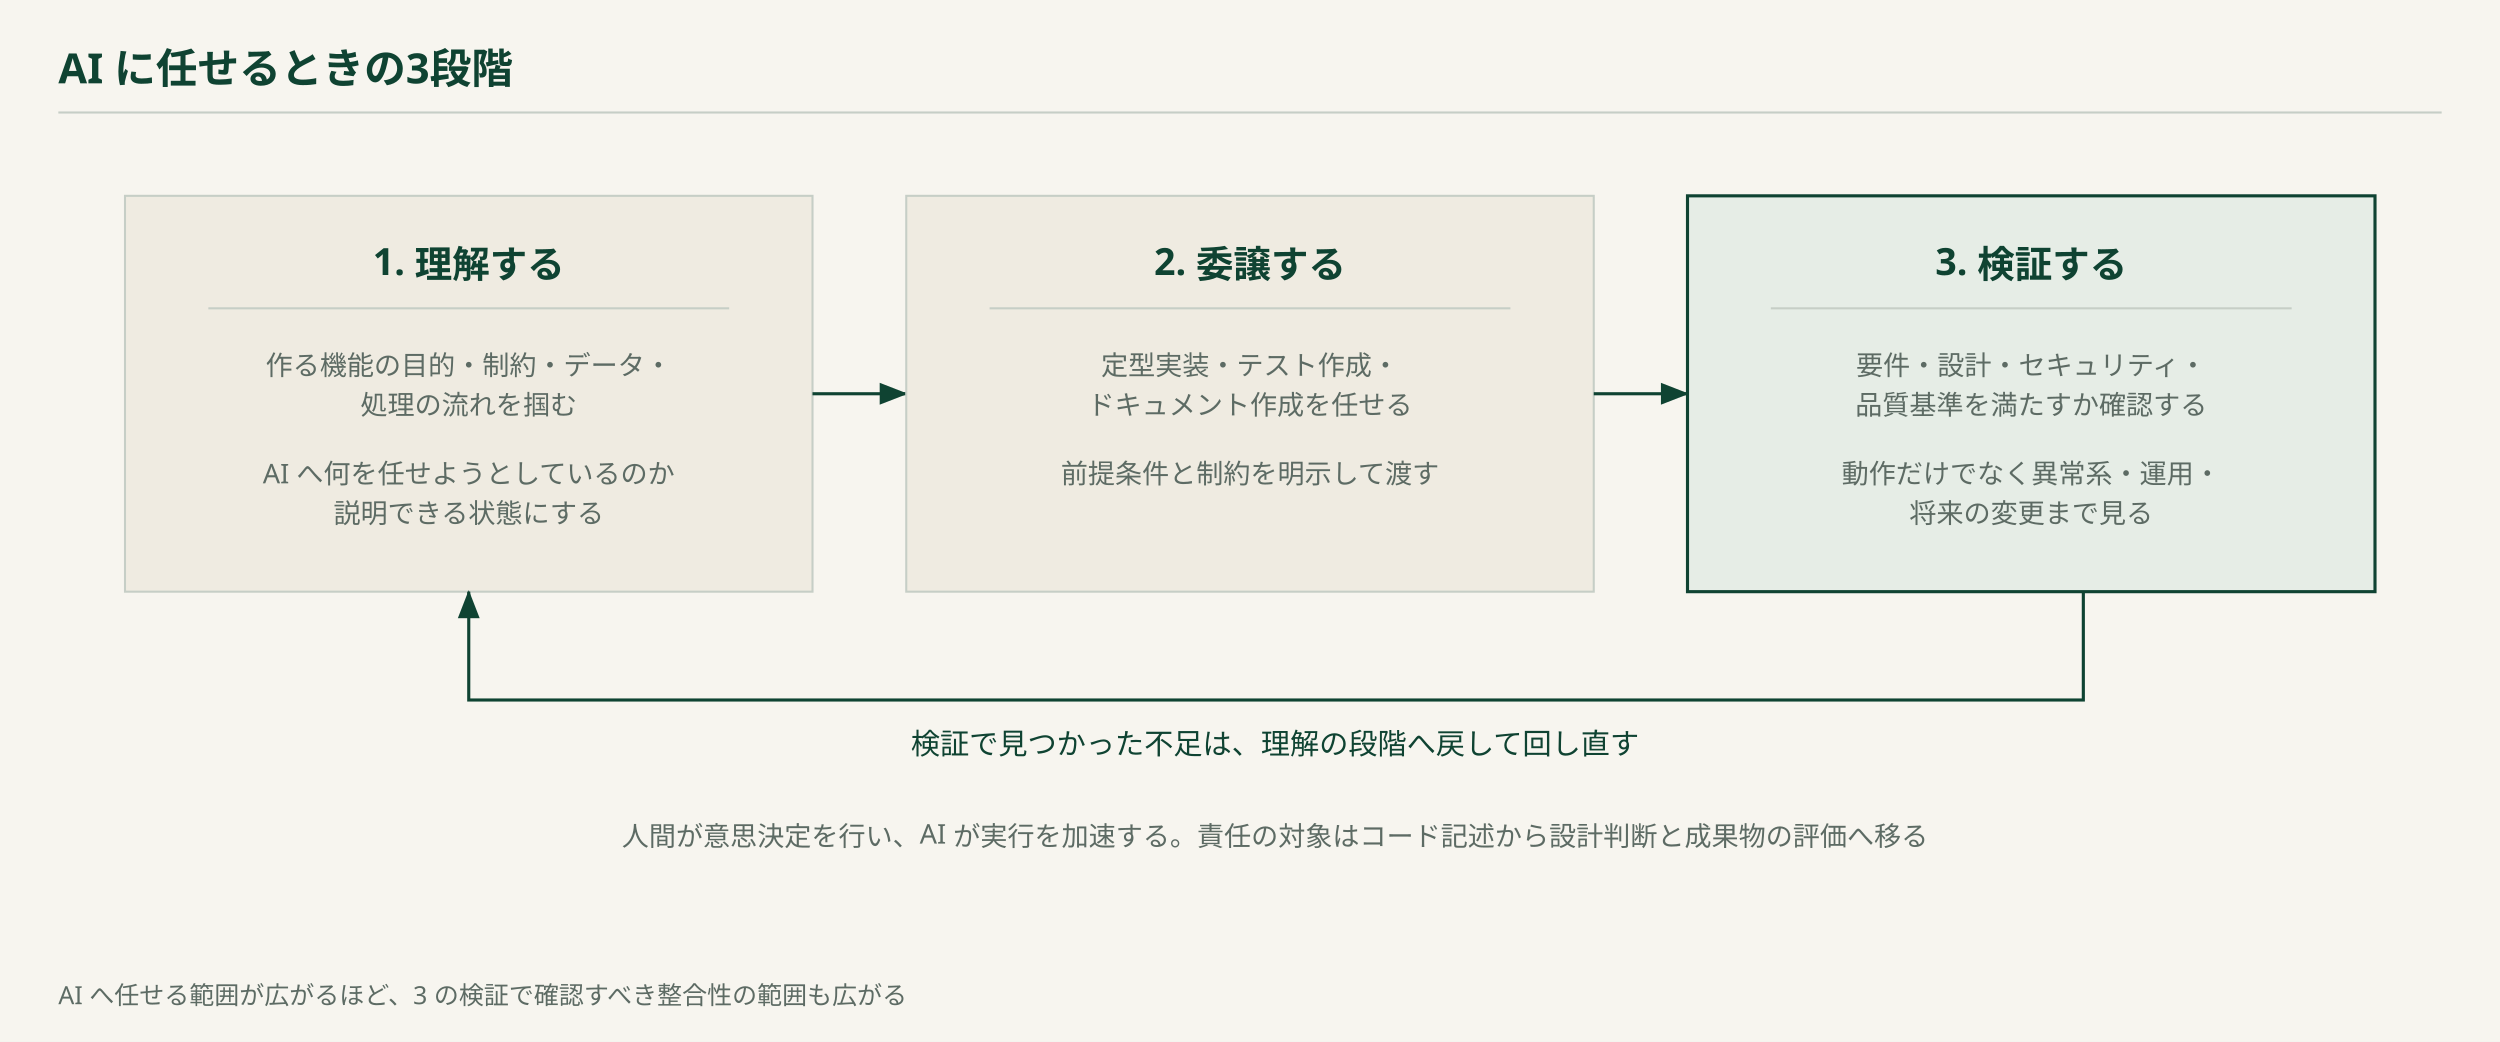
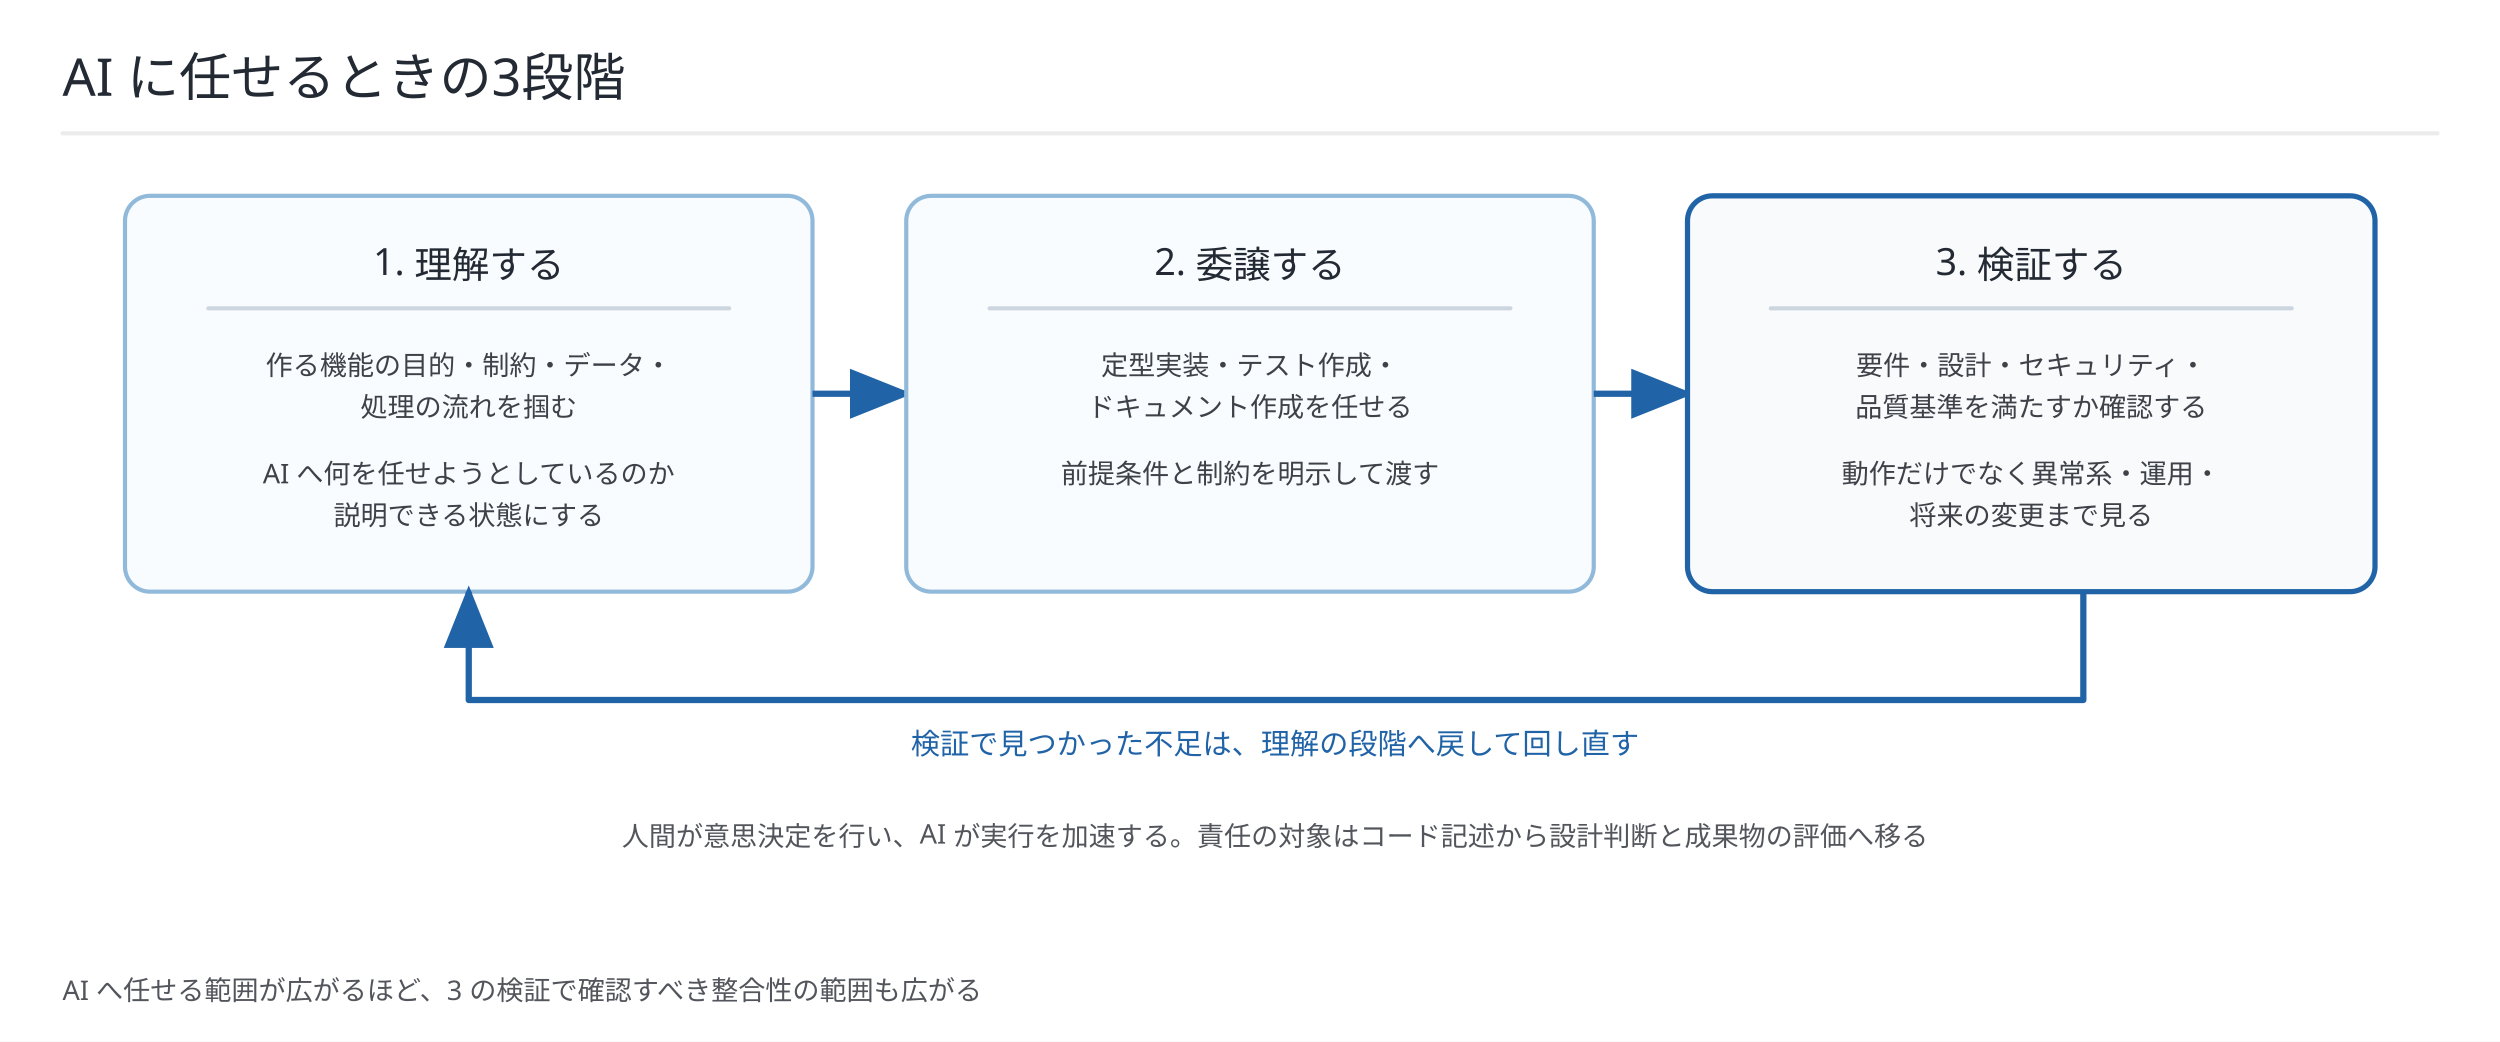
<svg xmlns="http://www.w3.org/2000/svg" width="1200" height="500" viewBox="0 0 1200 500">
  <defs>
-     <marker id="ar" markerWidth="9" markerHeight="7" refX="8.5" refY="3.5" orient="auto">
-       <path d="M0,0 L9,3.5 L0,7 z" fill="#0F4332" />
+     <marker id="ar" markerWidth="10" markerHeight="8" refX="9" refY="4" orient="auto">
+       <path d="M0,0 L10,4 L0,8 z" fill="#2163A7" />
    </marker>
-     <marker id="arR" markerWidth="9" markerHeight="7" refX="8.5" refY="3.5" orient="auto">
-       <path d="M0,0 L9,3.5 L0,7 z" fill="#8C3A2B" />
+     <marker id="arR" markerWidth="10" markerHeight="8" refX="9" refY="4" orient="auto">
+       <path d="M0,0 L10,4 L0,8 z" fill="#B4472F" />
    </marker>
  </defs>
-   <rect width="1200" height="500" fill="#F7F5EF" />
-   <text x="28" y="40" font-family="'Hiragino Kaku Gothic ProN','Hiragino Sans','BIZ UDGothic',sans-serif" font-size="20" fill="#0F4332" text-anchor="start" font-weight="600">AI に任せるときの3段階</text>
-   <line x1="28" y1="54" x2="1172" y2="54" stroke="#C6CEC6" stroke-width="1" />
-   <rect x="60" y="94" width="330" height="190" fill="#EFEBE1" stroke="#C6CEC6" stroke-width="1" />
-   <text x="225" y="132" font-family="'Hiragino Kaku Gothic ProN','Hiragino Sans','BIZ UDGothic',sans-serif" font-size="18" fill="#0F4332" text-anchor="middle" font-weight="600">1. 理解する</text>
-   <line x1="100" y1="148" x2="350" y2="148" stroke="#C6CEC6" stroke-width="1" />
-   <text x="225" y="180" font-family="'Hiragino Kaku Gothic ProN','Hiragino Sans','BIZ UDGothic',sans-serif" font-size="13" fill="#5D6B64" text-anchor="middle" font-weight="normal">作る機能の目的・制約・データ・</text>
-   <text x="225" y="199" font-family="'Hiragino Kaku Gothic ProN','Hiragino Sans','BIZ UDGothic',sans-serif" font-size="13" fill="#5D6B64" text-anchor="middle" font-weight="normal">処理の流れを掴む</text>
-   <text x="225" y="232" font-family="'Hiragino Kaku Gothic ProN','Hiragino Sans','BIZ UDGothic',sans-serif" font-size="13" fill="#5D6B64" text-anchor="middle" font-weight="normal">AI へ何を任せようとしているのか</text>
-   <text x="225" y="251" font-family="'Hiragino Kaku Gothic ProN','Hiragino Sans','BIZ UDGothic',sans-serif" font-size="13" fill="#5D6B64" text-anchor="middle" font-weight="normal">説明できる状態にする</text>
-   <line x1="390" y1="189" x2="435" y2="189" stroke="#0F4332" stroke-width="1.5" marker-end="url(#ar)" />
-   <rect x="435" y="94" width="330" height="190" fill="#EFEBE1" stroke="#C6CEC6" stroke-width="1" />
-   <text x="600" y="132" font-family="'Hiragino Kaku Gothic ProN','Hiragino Sans','BIZ UDGothic',sans-serif" font-size="18" fill="#0F4332" text-anchor="middle" font-weight="600">2. 委譲する</text>
-   <line x1="475" y1="148" x2="725" y2="148" stroke="#C6CEC6" stroke-width="1" />
-   <text x="600" y="180" font-family="'Hiragino Kaku Gothic ProN','Hiragino Sans','BIZ UDGothic',sans-serif" font-size="13" fill="#5D6B64" text-anchor="middle" font-weight="normal">定型実装・テスト作成・</text>
-   <text x="600" y="199" font-family="'Hiragino Kaku Gothic ProN','Hiragino Sans','BIZ UDGothic',sans-serif" font-size="13" fill="#5D6B64" text-anchor="middle" font-weight="normal">ドキュメント作成を任せる</text>
-   <text x="600" y="232" font-family="'Hiragino Kaku Gothic ProN','Hiragino Sans','BIZ UDGothic',sans-serif" font-size="13" fill="#5D6B64" text-anchor="middle" font-weight="normal">前提条件と制約を明示して渡す</text>
-   <line x1="765" y1="189" x2="810" y2="189" stroke="#0F4332" stroke-width="1.5" marker-end="url(#ar)" />
-   <rect x="810" y="94" width="330" height="190" fill="#E6EDE6" stroke="#0F4332" stroke-width="1.5" />
-   <text x="975" y="132" font-family="'Hiragino Kaku Gothic ProN','Hiragino Sans','BIZ UDGothic',sans-serif" font-size="18" fill="#0F4332" text-anchor="middle" font-weight="600">3. 検証する</text>
-   <line x1="850" y1="148" x2="1100" y2="148" stroke="#C6CEC6" stroke-width="1" />
-   <text x="975" y="180" font-family="'Hiragino Kaku Gothic ProN','Hiragino Sans','BIZ UDGothic',sans-serif" font-size="13" fill="#5D6B64" text-anchor="middle" font-weight="normal">要件・設計・セキュリティ・</text>
-   <text x="975" y="199" font-family="'Hiragino Kaku Gothic ProN','Hiragino Sans','BIZ UDGothic',sans-serif" font-size="13" fill="#5D6B64" text-anchor="middle" font-weight="normal">品質基準を満たすか確認する</text>
-   <text x="975" y="232" font-family="'Hiragino Kaku Gothic ProN','Hiragino Sans','BIZ UDGothic',sans-serif" font-size="13" fill="#5D6B64" text-anchor="middle" font-weight="normal">動作だけでなく異常系・運用・</text>
-   <text x="975" y="251" font-family="'Hiragino Kaku Gothic ProN','Hiragino Sans','BIZ UDGothic',sans-serif" font-size="13" fill="#5D6B64" text-anchor="middle" font-weight="normal">将来の変更まで見る</text>
-   <polyline points="1000,284 1000,336 225,336 225,284" fill="none" stroke="#0F4332" stroke-width="1.5" marker-end="url(#ar)" />
-   <text x="612" y="362" font-family="'Hiragino Kaku Gothic ProN','Hiragino Sans','BIZ UDGothic',sans-serif" font-size="14" fill="#0F4332" text-anchor="middle" font-weight="normal">検証で見つかった不足は、理解の段階へ戻して回し直す</text>
-   <text x="612" y="406" font-family="'Hiragino Kaku Gothic ProN','Hiragino Sans','BIZ UDGothic',sans-serif" font-size="13" fill="#5D6B64" text-anchor="middle" font-weight="normal">人間が意思決定を行い、AI が実行を加速する。責任の対象はコード記述から設計判断と成果物の評価へ移る</text>
-   <text x="28" y="482" font-family="'Hiragino Kaku Gothic ProN','Hiragino Sans','BIZ UDGothic',sans-serif" font-size="12" fill="#5D6B64" text-anchor="start" font-weight="normal">AI へ任せる範囲が広がるほど、3 の検証で確認すべき整合性の範囲も広がる</text>
+   <rect width="1200" height="500" fill="#FFFFFF" />
+   <text x="30" y="46" font-family="'Hiragino Kaku Gothic ProN W6','Hiragino Sans W6',sans-serif" font-size="25" fill="#232A34" text-anchor="start" font-weight="normal">AI に任せるときの3段階</text>
+   <line x1="30" y1="64" x2="1170" y2="64" stroke="#ECECEC" stroke-width="2" stroke-linecap="round" />
+   <rect x="60" y="94" width="330" height="190" rx="12" ry="12" fill="#F8FCFF" stroke="#90B9DA" stroke-width="2" />
+   <text x="225" y="132" font-family="'Hiragino Kaku Gothic ProN W6','Hiragino Sans W6',sans-serif" font-size="18" fill="#232A34" text-anchor="middle" font-weight="normal">1. 理解する</text>
+   <line x1="100" y1="148" x2="350" y2="148" stroke="#CDD6DE" stroke-width="2" stroke-linecap="round" />
+   <text x="225" y="180" font-family="'Hiragino Kaku Gothic ProN','Hiragino Sans',sans-serif" font-size="13" fill="#3E4148" text-anchor="middle" font-weight="normal">作る機能の目的・制約・データ・</text>
+   <text x="225" y="200" font-family="'Hiragino Kaku Gothic ProN','Hiragino Sans',sans-serif" font-size="13" fill="#3E4148" text-anchor="middle" font-weight="normal">処理の流れを掴む</text>
+   <text x="225" y="232" font-family="'Hiragino Kaku Gothic ProN','Hiragino Sans',sans-serif" font-size="13" fill="#3E4148" text-anchor="middle" font-weight="normal">AI へ何を任せようとしているのか</text>
+   <text x="225" y="252" font-family="'Hiragino Kaku Gothic ProN','Hiragino Sans',sans-serif" font-size="13" fill="#3E4148" text-anchor="middle" font-weight="normal">説明できる状態にする</text>
+   <line x1="390" y1="189" x2="435" y2="189" stroke="#2163A7" stroke-width="3" marker-end="url(#ar)" />
+   <rect x="435" y="94" width="330" height="190" rx="12" ry="12" fill="#F8FCFF" stroke="#90B9DA" stroke-width="2" />
+   <text x="600" y="132" font-family="'Hiragino Kaku Gothic ProN W6','Hiragino Sans W6',sans-serif" font-size="18" fill="#232A34" text-anchor="middle" font-weight="normal">2. 委譲する</text>
+   <line x1="475" y1="148" x2="725" y2="148" stroke="#CDD6DE" stroke-width="2" stroke-linecap="round" />
+   <text x="600" y="180" font-family="'Hiragino Kaku Gothic ProN','Hiragino Sans',sans-serif" font-size="13" fill="#3E4148" text-anchor="middle" font-weight="normal">定型実装・テスト作成・</text>
+   <text x="600" y="200" font-family="'Hiragino Kaku Gothic ProN','Hiragino Sans',sans-serif" font-size="13" fill="#3E4148" text-anchor="middle" font-weight="normal">ドキュメント作成を任せる</text>
+   <text x="600" y="232" font-family="'Hiragino Kaku Gothic ProN','Hiragino Sans',sans-serif" font-size="13" fill="#3E4148" text-anchor="middle" font-weight="normal">前提条件と制約を明示して渡す</text>
+   <line x1="765" y1="189" x2="810" y2="189" stroke="#2163A7" stroke-width="3" marker-end="url(#ar)" />
+   <rect x="810" y="94" width="330" height="190" rx="12" ry="12" fill="#F8FAFC" stroke="#2163A7" stroke-width="2.5" />
+   <text x="975" y="132" font-family="'Hiragino Kaku Gothic ProN W6','Hiragino Sans W6',sans-serif" font-size="18" fill="#232A34" text-anchor="middle" font-weight="normal">3. 検証する</text>
+   <line x1="850" y1="148" x2="1100" y2="148" stroke="#CDD6DE" stroke-width="2" stroke-linecap="round" />
+   <text x="975" y="180" font-family="'Hiragino Kaku Gothic ProN','Hiragino Sans',sans-serif" font-size="13" fill="#3E4148" text-anchor="middle" font-weight="normal">要件・設計・セキュリティ・</text>
+   <text x="975" y="200" font-family="'Hiragino Kaku Gothic ProN','Hiragino Sans',sans-serif" font-size="13" fill="#3E4148" text-anchor="middle" font-weight="normal">品質基準を満たすか確認する</text>
+   <text x="975" y="232" font-family="'Hiragino Kaku Gothic ProN','Hiragino Sans',sans-serif" font-size="13" fill="#3E4148" text-anchor="middle" font-weight="normal">動作だけでなく異常系・運用・</text>
+   <text x="975" y="252" font-family="'Hiragino Kaku Gothic ProN','Hiragino Sans',sans-serif" font-size="13" fill="#3E4148" text-anchor="middle" font-weight="normal">将来の変更まで見る</text>
+   <polyline points="1000,284 1000,336 225,336 225,284" fill="none" stroke="#2163A7" stroke-width="3" stroke-linejoin="round" marker-end="url(#ar)" />
+   <text x="612" y="362" font-family="'Hiragino Kaku Gothic ProN','Hiragino Sans',sans-serif" font-size="14" fill="#2163A7" text-anchor="middle" font-weight="normal">検証で見つかった不足は、理解の段階へ戻して回し直す</text>
+   <text x="612" y="406" font-family="'Hiragino Kaku Gothic ProN','Hiragino Sans',sans-serif" font-size="13" fill="#52555B" text-anchor="middle" font-weight="normal">人間が意思決定を行い、AI が実行を加速する。責任の対象はコード記述から設計判断と成果物の評価へ移る</text>
+   <text x="30" y="480" font-family="'Hiragino Kaku Gothic ProN','Hiragino Sans',sans-serif" font-size="13" fill="#52555B" text-anchor="start" font-weight="normal">AI へ任せる範囲が広がるほど、3 の検証で確認すべき整合性の範囲も広がる</text>
</svg>
